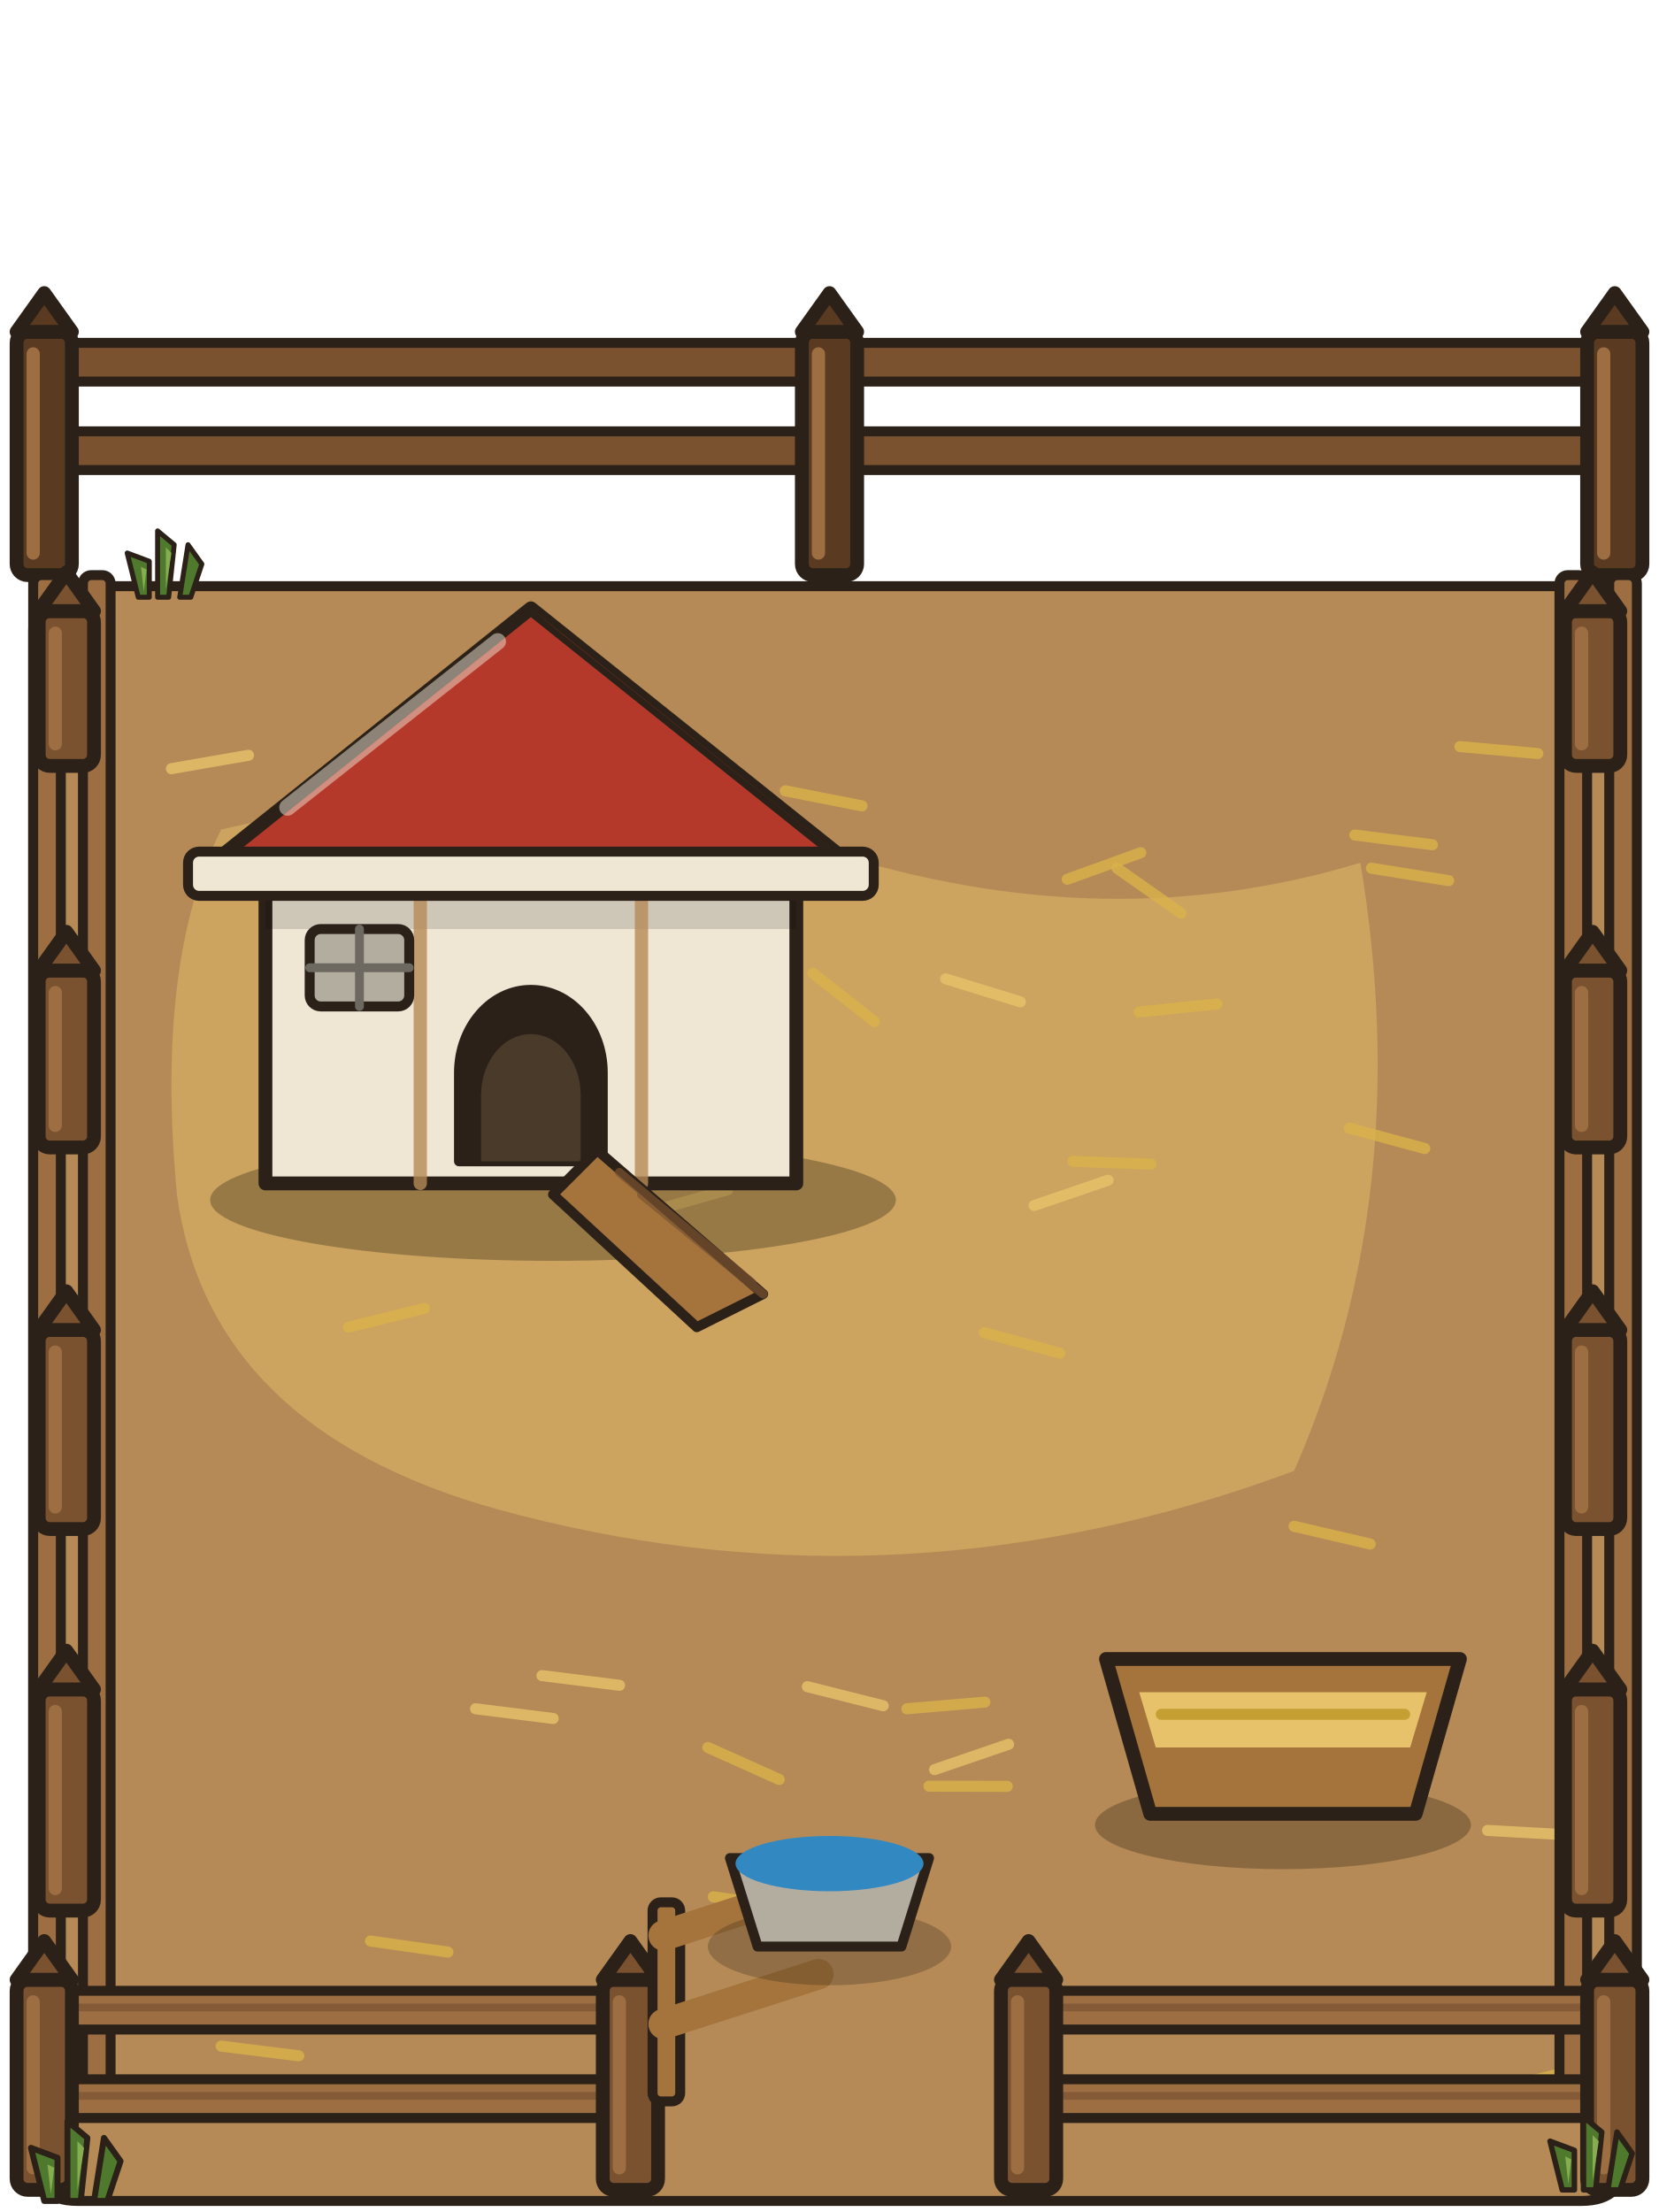
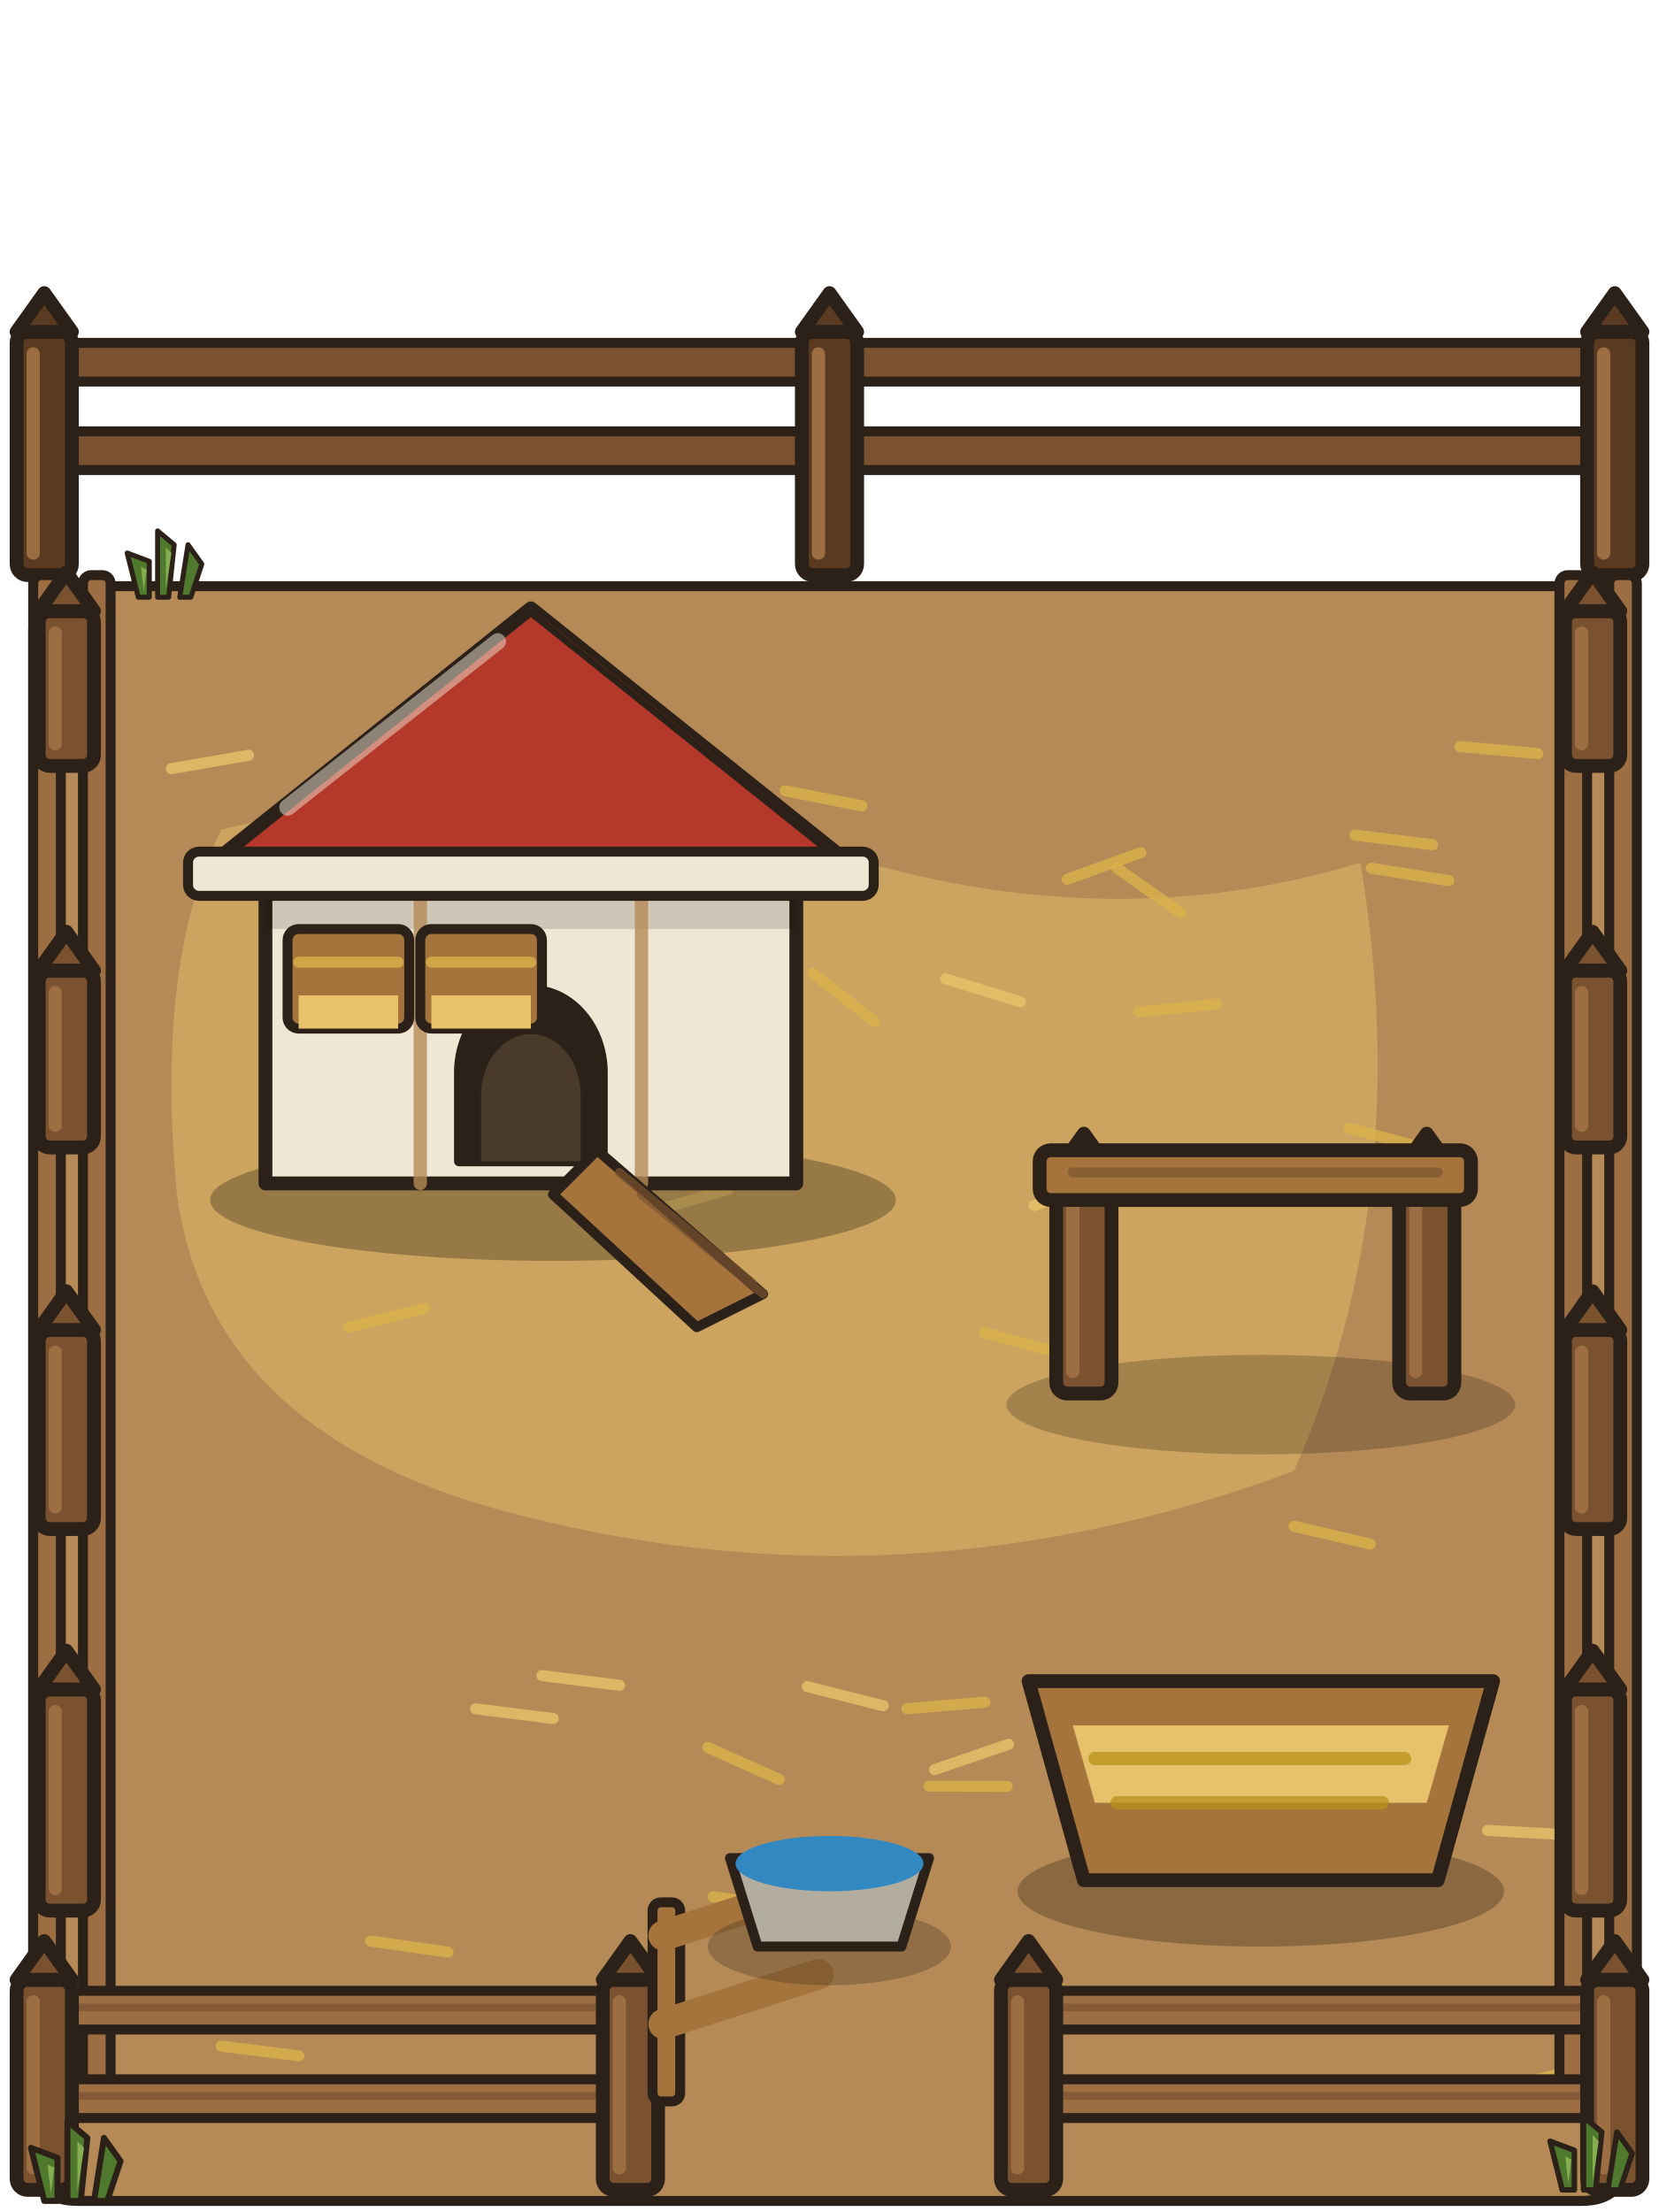
<svg xmlns="http://www.w3.org/2000/svg" width="300" height="400" viewBox="0 0 300 400">
  <defs>
    <style>.o{stroke:#2b2118;stroke-width:2.5;stroke-linejoin:round;stroke-linecap:round}.i{stroke:#2b2118;stroke-width:1.8;stroke-linejoin:round;stroke-linecap:round}</style>
  </defs>
  <path class="i" d="M14,106 h272 q8,0 8,8 v276 q0,8 -8,8 h-272 q-8,0 -8,-8 v-276 q0,-8 8,-8z" fill="#b58a56" />
  <path d="M40,150 q60,-14 110,4 q50,16 96,2 q10,60 -12,110 q-70,26 -140,8 q-56,-14 -62,-58 q-4,-42 8,-66z" fill="#e8c26a" opacity=".45" />
  <g>
    <path d="M171,177 l14,2" stroke="#e8c26a" stroke-width="2" stroke-linecap="round" opacity=".8" transform="rotate(9 171 177)" />
    <path d="M264,135 l14,2" stroke="#d9b24a" stroke-width="2" stroke-linecap="round" opacity=".8" transform="rotate(-3 264 135)" />
    <path d="M112,198 l14,2" stroke="#d9b24a" stroke-width="2" stroke-linecap="round" opacity=".8" transform="rotate(23 112 198)" />
    <path d="M269,331 l14,2" stroke="#e8c26a" stroke-width="2" stroke-linecap="round" opacity=".8" transform="rotate(-5 269 331)" />
    <path d="M245,151 l14,2" stroke="#d9b24a" stroke-width="2" stroke-linecap="round" opacity=".8" transform="rotate(-1 245 151)" />
    <path d="M142,143 l14,2" stroke="#d9b24a" stroke-width="2" stroke-linecap="round" opacity=".8" transform="rotate(3 142 143)" />
    <path d="M118,219 l14,2" stroke="#e8c26a" stroke-width="2" stroke-linecap="round" opacity=".8" transform="rotate(-24 118 219)" />
    <path d="M193,159 l14,2" stroke="#d9b24a" stroke-width="2" stroke-linecap="round" opacity=".8" transform="rotate(-28 193 159)" />
    <path d="M244,204 l14,2" stroke="#d9b24a" stroke-width="2" stroke-linecap="round" opacity=".8" transform="rotate(7 244 204)" />
    <path d="M208,320 l14,2" stroke="#e8c26a" stroke-width="2" stroke-linecap="round" opacity=".8" transform="rotate(25 208 320)" />
    <path d="M63,240 l14,2" stroke="#d9b24a" stroke-width="2" stroke-linecap="round" opacity=".8" transform="rotate(-22 63 240)" />
    <path d="M206,183 l14,2" stroke="#d9b24a" stroke-width="2" stroke-linecap="round" opacity=".8" transform="rotate(-14 206 183)" />
    <path d="M86,309 l14,2" stroke="#e8c26a" stroke-width="2" stroke-linecap="round" opacity=".8" transform="rotate(-1 86 309)" />
    <path d="M234,276 l14,2" stroke="#d9b24a" stroke-width="2" stroke-linecap="round" opacity=".8" transform="rotate(5 234 276)" />
    <path d="M194,210 l14,2" stroke="#d9b24a" stroke-width="2" stroke-linecap="round" opacity=".8" transform="rotate(-6 194 210)" />
    <path d="M95,177 l14,2" stroke="#e8c26a" stroke-width="2" stroke-linecap="round" opacity=".8" transform="rotate(24 95 177)" />
    <path d="M178,241 l14,2" stroke="#d9b24a" stroke-width="2" stroke-linecap="round" opacity=".8" transform="rotate(7 178 241)" />
    <path d="M67,351 l14,2" stroke="#d9b24a" stroke-width="2" stroke-linecap="round" opacity=".8" transform="rotate(-0 67 351)" />
    <path d="M98,303 l14,2" stroke="#e8c26a" stroke-width="2" stroke-linecap="round" opacity=".8" transform="rotate(-1 98 303)" />
    <path d="M202,157 l14,2" stroke="#d9b24a" stroke-width="2" stroke-linecap="round" opacity=".8" transform="rotate(27 202 157)" />
    <path d="M248,157 l14,2" stroke="#d9b24a" stroke-width="2" stroke-linecap="round" opacity=".8" transform="rotate(1 248 157)" />
    <path d="M31,139 l14,2" stroke="#e8c26a" stroke-width="2" stroke-linecap="round" opacity=".8" transform="rotate(-18 31 139)" />
    <path d="M40,370 l14,2" stroke="#d9b24a" stroke-width="2" stroke-linecap="round" opacity=".8" transform="rotate(-1 40 370)" />
    <path d="M164,309 l14,2" stroke="#d9b24a" stroke-width="2" stroke-linecap="round" opacity=".8" transform="rotate(-13 164 309)" />
    <path d="M146,305 l14,2" stroke="#e8c26a" stroke-width="2" stroke-linecap="round" opacity=".8" transform="rotate(6 146 305)" />
    <path d="M103,139 l14,2" stroke="#d9b24a" stroke-width="2" stroke-linecap="round" opacity=".8" transform="rotate(24 103 139)" />
    <path d="M274,377 l14,2" stroke="#d9b24a" stroke-width="2" stroke-linecap="round" opacity=".8" transform="rotate(-22 274 377)" />
    <path d="M74,177 l14,2" stroke="#e8c26a" stroke-width="2" stroke-linecap="round" opacity=".8" transform="rotate(20 74 177)" />
    <path d="M128,316 l14,2" stroke="#d9b24a" stroke-width="2" stroke-linecap="round" opacity=".8" transform="rotate(16 128 316)" />
    <path d="M147,176 l14,2" stroke="#d9b24a" stroke-width="2" stroke-linecap="round" opacity=".8" transform="rotate(30 147 176)" />
    <path d="M169,320 l14,2" stroke="#e8c26a" stroke-width="2" stroke-linecap="round" opacity=".8" transform="rotate(-27 169 320)" />
    <path d="M168,323 l14,2" stroke="#d9b24a" stroke-width="2" stroke-linecap="round" opacity=".8" transform="rotate(-8 168 323)" />
    <path d="M129,343 l14,2" stroke="#d9b24a" stroke-width="2" stroke-linecap="round" opacity=".8" transform="rotate(-0 129 343)" />
    <path d="M187,218 l14,2" stroke="#e8c26a" stroke-width="2" stroke-linecap="round" opacity=".8" transform="rotate(-27 187 218)" />
  </g>
  <rect class="i" x="4" y="62" width="292" height="7" rx="2" fill="#7a5230" />
  <rect class="i" x="4" y="78" width="292" height="7" rx="2" fill="#7a5230" />
  <path d="M10,65 h280 M10,81 h280" fill="none" stroke="#7a5230" stroke-width="1.4" stroke-linecap="round" opacity=".7" />
  <rect class="o" x="3.0" y="60" width="10" height="44" rx="2" fill="#5a3a20" />
  <path class="o" d="M3.0,60 l5,-7 l5,7z" fill="#5a3a20" />
  <path d="M6.0,64 v36" fill="none" stroke="#9c6e42" stroke-width="2.4" stroke-linecap="round" />
  <rect class="o" x="145.0" y="60" width="10" height="44" rx="2" fill="#5a3a20" />
  <path class="o" d="M145.0,60 l5,-7 l5,7z" fill="#5a3a20" />
  <path d="M148.0,64 v36" fill="none" stroke="#9c6e42" stroke-width="2.4" stroke-linecap="round" />
  <rect class="o" x="287.0" y="60" width="10" height="44" rx="2" fill="#5a3a20" />
  <path class="o" d="M287.0,60 l5,-7 l5,7z" fill="#5a3a20" />
  <path d="M290.0,64 v36" fill="none" stroke="#9c6e42" stroke-width="2.4" stroke-linecap="round" />
  <rect class="i" x="6" y="104" width="5" height="276" rx="1.5" fill="#9c6e42" />
  <rect class="i" x="15" y="104" width="5" height="276" rx="1.5" fill="#9c6e42" />
  <rect class="o" x="7" y="110.5" width="10" height="28" rx="2" fill="#7a5230" />
  <path class="o" d="M7,110.5 l5,-7 l5,7z" fill="#7a5230" />
  <path d="M10,114.5 v20" fill="none" stroke="#9c6e42" stroke-width="2.4" stroke-linecap="round" />
  <rect class="o" x="7" y="175.5" width="10" height="32" rx="2" fill="#7a5230" />
  <path class="o" d="M7,175.5 l5,-7 l5,7z" fill="#7a5230" />
  <path d="M10,179.5 v24" fill="none" stroke="#9c6e42" stroke-width="2.4" stroke-linecap="round" />
  <rect class="o" x="7" y="240.5" width="10" height="36" rx="2" fill="#7a5230" />
  <path class="o" d="M7,240.5 l5,-7 l5,7z" fill="#7a5230" />
  <path d="M10,244.5 v28" fill="none" stroke="#9c6e42" stroke-width="2.4" stroke-linecap="round" />
  <rect class="o" x="7" y="305.5" width="10" height="40" rx="2" fill="#7a5230" />
  <path class="o" d="M7,305.5 l5,-7 l5,7z" fill="#7a5230" />
  <path d="M10,309.5 v32" fill="none" stroke="#9c6e42" stroke-width="2.4" stroke-linecap="round" />
  <rect class="i" x="282" y="104" width="5" height="276" rx="1.5" fill="#9c6e42" />
  <rect class="i" x="291" y="104" width="5" height="276" rx="1.5" fill="#9c6e42" />
  <rect class="o" x="283" y="110.5" width="10" height="28" rx="2" fill="#7a5230" />
  <path class="o" d="M283,110.5 l5,-7 l5,7z" fill="#7a5230" />
  <path d="M286,114.5 v20" fill="none" stroke="#9c6e42" stroke-width="2.4" stroke-linecap="round" />
  <rect class="o" x="283" y="175.5" width="10" height="32" rx="2" fill="#7a5230" />
  <path class="o" d="M283,175.5 l5,-7 l5,7z" fill="#7a5230" />
  <path d="M286,179.5 v24" fill="none" stroke="#9c6e42" stroke-width="2.4" stroke-linecap="round" />
  <rect class="o" x="283" y="240.5" width="10" height="36" rx="2" fill="#7a5230" />
  <path class="o" d="M283,240.5 l5,-7 l5,7z" fill="#7a5230" />
  <path d="M286,244.5 v28" fill="none" stroke="#9c6e42" stroke-width="2.4" stroke-linecap="round" />
  <rect class="o" x="283" y="305.5" width="10" height="40" rx="2" fill="#7a5230" />
  <path class="o" d="M283,305.5 l5,-7 l5,7z" fill="#7a5230" />
  <path d="M286,309.5 v32" fill="none" stroke="#9c6e42" stroke-width="2.4" stroke-linecap="round" />
  <rect class="i" x="4" y="360" width="112.0" height="7" rx="2" fill="#9c6e42" />
  <rect class="i" x="4" y="376" width="112.0" height="7" rx="2" fill="#9c6e42" />
  <path d="M10,363 h100.0 M10,379 h100.0" fill="none" stroke="#7a5230" stroke-width="1.4" stroke-linecap="round" opacity=".7" />
  <rect class="i" x="184.0" y="360" width="112.0" height="7" rx="2" fill="#9c6e42" />
  <rect class="i" x="184.0" y="376" width="112.0" height="7" rx="2" fill="#9c6e42" />
  <path d="M190.0,363 h100.0 M190.0,379 h100.0" fill="none" stroke="#7a5230" stroke-width="1.4" stroke-linecap="round" opacity=".7" />
  <rect class="o" x="3" y="358" width="10" height="38" rx="2" fill="#7a5230" />
  <path class="o" d="M3,358 l5,-7 l5,7z" fill="#7a5230" />
  <path d="M6,362 v30" fill="none" stroke="#9c6e42" stroke-width="2.4" stroke-linecap="round" />
  <rect class="o" x="109.0" y="358" width="10" height="38" rx="2" fill="#7a5230" />
  <path class="o" d="M109.0,358 l5,-7 l5,7z" fill="#7a5230" />
  <path d="M112.0,362 v30" fill="none" stroke="#9c6e42" stroke-width="2.4" stroke-linecap="round" />
  <rect class="o" x="181.0" y="358" width="10" height="38" rx="2" fill="#7a5230" />
  <path class="o" d="M181.0,358 l5,-7 l5,7z" fill="#7a5230" />
  <path d="M184.0,362 v30" fill="none" stroke="#9c6e42" stroke-width="2.4" stroke-linecap="round" />
  <rect class="o" x="287" y="358" width="10" height="38" rx="2" fill="#7a5230" />
  <path class="o" d="M287,358 l5,-7 l5,7z" fill="#7a5230" />
  <path d="M290,362 v30" fill="none" stroke="#9c6e42" stroke-width="2.4" stroke-linecap="round" />
  <rect class="i" x="118.0" y="344" width="5" height="36" rx="1.5" fill="#a5743c" />
  <path d="M120.0,350 l28,-9" fill="none" stroke="#a5743c" stroke-width="5.5" stroke-linecap="round" />
  <path d="M120.0,366 l28,-9" fill="none" stroke="#a5743c" stroke-width="5.5" stroke-linecap="round" />
  <ellipse cx="100" cy="217" rx="62" ry="11" fill="#000" opacity=".26" />
  <path class="o" d="M48,156 h96 v58 h-96z" fill="#efe6d4" />
  <path d="M48,156 h96 v12 h-96z" fill="#000" opacity=".14" />
  <path d="M76,156 v58 M116,156 v58" fill="none" stroke="#b58a56" stroke-width="2.4" stroke-linecap="round" opacity=".8" />
  <path class="o" d="M36,158 L96,110 L156,158 Z" fill="#b5392b" />
  <path d="M52,146 L90,116" fill="none" stroke="#efe6d4" stroke-width="3" stroke-linecap="round" opacity=".5" />
  <path class="" d="M102,115 L96,110 L156,158 Z" fill="#8f2a1e" opacity=".45" />
  <rect class="i" x="34" y="154" width="124" height="8" rx="2" fill="#efe6d4" />
  <path class="i" d="M83,194 a13,15 0 0 1 26,0 v16 h-26z" fill="#2b2118" />
  <path d="M87,198 a9,11 0 0 1 18,0 v12 h-18z" fill="#4a3a2a" />
  <path class="i" d="M108,208 l30,26 l-12,6 l-26,-24z" fill="#a5743c" />
  <path d="M112,212 l24,20 M116,216 l22,18" fill="none" stroke="#7a5230" stroke-width="1.6" stroke-linecap="round" opacity=".7" />
-   <rect class="i" x="56" y="168" width="18" height="14" rx="2" fill="#b3ada0" />
-   <path d="M65,168 v14 M56,175 h18" fill="none" stroke="#6d6860" stroke-width="1.6" stroke-linecap="round" />
-   <ellipse cx="232" cy="330" rx="34" ry="8" fill="#000" opacity=".24" />
-   <path class="o" d="M200,300 h64 l-8,28 h-48z" fill="#a5743c" />
-   <path d="M206,306 h52 l-3,10 h-46z" fill="#e8c26a" />
-   <path d="M210,310 h44" fill="none" stroke="#b8901a" stroke-width="2" stroke-linecap="round" opacity=".7" />
+   <rect class="i" x="52" y="168" width="22" height="18" rx="2" fill="#a5743c" />
+   <rect class="i" x="76" y="168" width="22" height="18" rx="2" fill="#a5743c" />
+   <path d="M54,180 h18 v6 h-18z" fill="#e8c26a" />
+   <path d="M78,180 h18 v6 h-18z" fill="#e8c26a" />
+   <path d="M54,174 h18 M78,174 h18" fill="none" stroke="#d9b24a" stroke-width="2" stroke-linecap="round" opacity=".8" />
+   <ellipse cx="228" cy="254" rx="46" ry="9" fill="#000" opacity=".2" />
+   <rect class="o" x="191" y="212" width="10" height="40" rx="2" fill="#7a5230" />
+   <path class="o" d="M191,212 l5,-7 l5,7z" fill="#7a5230" />
+   <path d="M194,216 v32" fill="none" stroke="#9c6e42" stroke-width="2.4" stroke-linecap="round" />
+   <rect class="o" x="253" y="212" width="10" height="40" rx="2" fill="#7a5230" />
+   <path class="o" d="M253,212 l5,-7 l5,7z" fill="#7a5230" />
+   <path d="M256,216 v32" fill="none" stroke="#9c6e42" stroke-width="2.4" stroke-linecap="round" />
+   <rect class="o" x="188" y="208" width="78" height="9" rx="2" fill="#a5743c" />
+   <path d="M194,212 h66" fill="none" stroke="#7a5230" stroke-width="1.8" stroke-linecap="round" opacity=".7" />
+   <ellipse cx="228" cy="342" rx="44" ry="10" fill="#000" opacity=".24" />
+   <path class="o" d="M186,304 h84 l-10,36 h-64z" fill="#a5743c" />
+   <path d="M194,312 h68 l-4,14 h-60z" fill="#e8c26a" />
+   <path d="M198,318 h56 M202,326 h48" fill="none" stroke="#b8901a" stroke-width="2.4" stroke-linecap="round" opacity=".75" />
  <ellipse cx="150" cy="352" rx="22" ry="7" fill="#000" opacity=".2" />
  <path class="i" d="M132,336 h36 l-5,16 h-26z" fill="#b3ada0" />
  <ellipse cx="150" cy="337" rx="17" ry="5" fill="#3288c0" />
  <g transform="translate(14,398) scale(0.6)">
    <g fill="#4f7a2e" class="i">
      <path d="M-10,0 l-4,-16 l8,3 l0,13z M-3,0 l0,-24 l6,5 l-2,19z M5,0 l3,-19 l5,7 l-4,12z" />
    </g>
    <g fill="#86ad50">
      <path d="M-8,-2 l-1,-9 l2,1z M0,-3 l0,-15 l2,2z" />
    </g>
  </g>
  <g transform="translate(288,396) scale(0.55)">
    <g fill="#4f7a2e" class="i">
      <path d="M-10,0 l-4,-16 l8,3 l0,13z M-3,0 l0,-24 l6,5 l-2,19z M5,0 l3,-19 l5,7 l-4,12z" />
    </g>
    <g fill="#86ad50">
      <path d="M-8,-2 l-1,-9 l2,1z M0,-3 l0,-15 l2,2z" />
    </g>
  </g>
  <g transform="translate(30,108) scale(0.5)">
    <g fill="#4f7a2e" class="i">
      <path d="M-10,0 l-4,-16 l8,3 l0,13z M-3,0 l0,-24 l6,5 l-2,19z M5,0 l3,-19 l5,7 l-4,12z" />
    </g>
    <g fill="#86ad50">
      <path d="M-8,-2 l-1,-9 l2,1z M0,-3 l0,-15 l2,2z" />
    </g>
  </g>
</svg>
